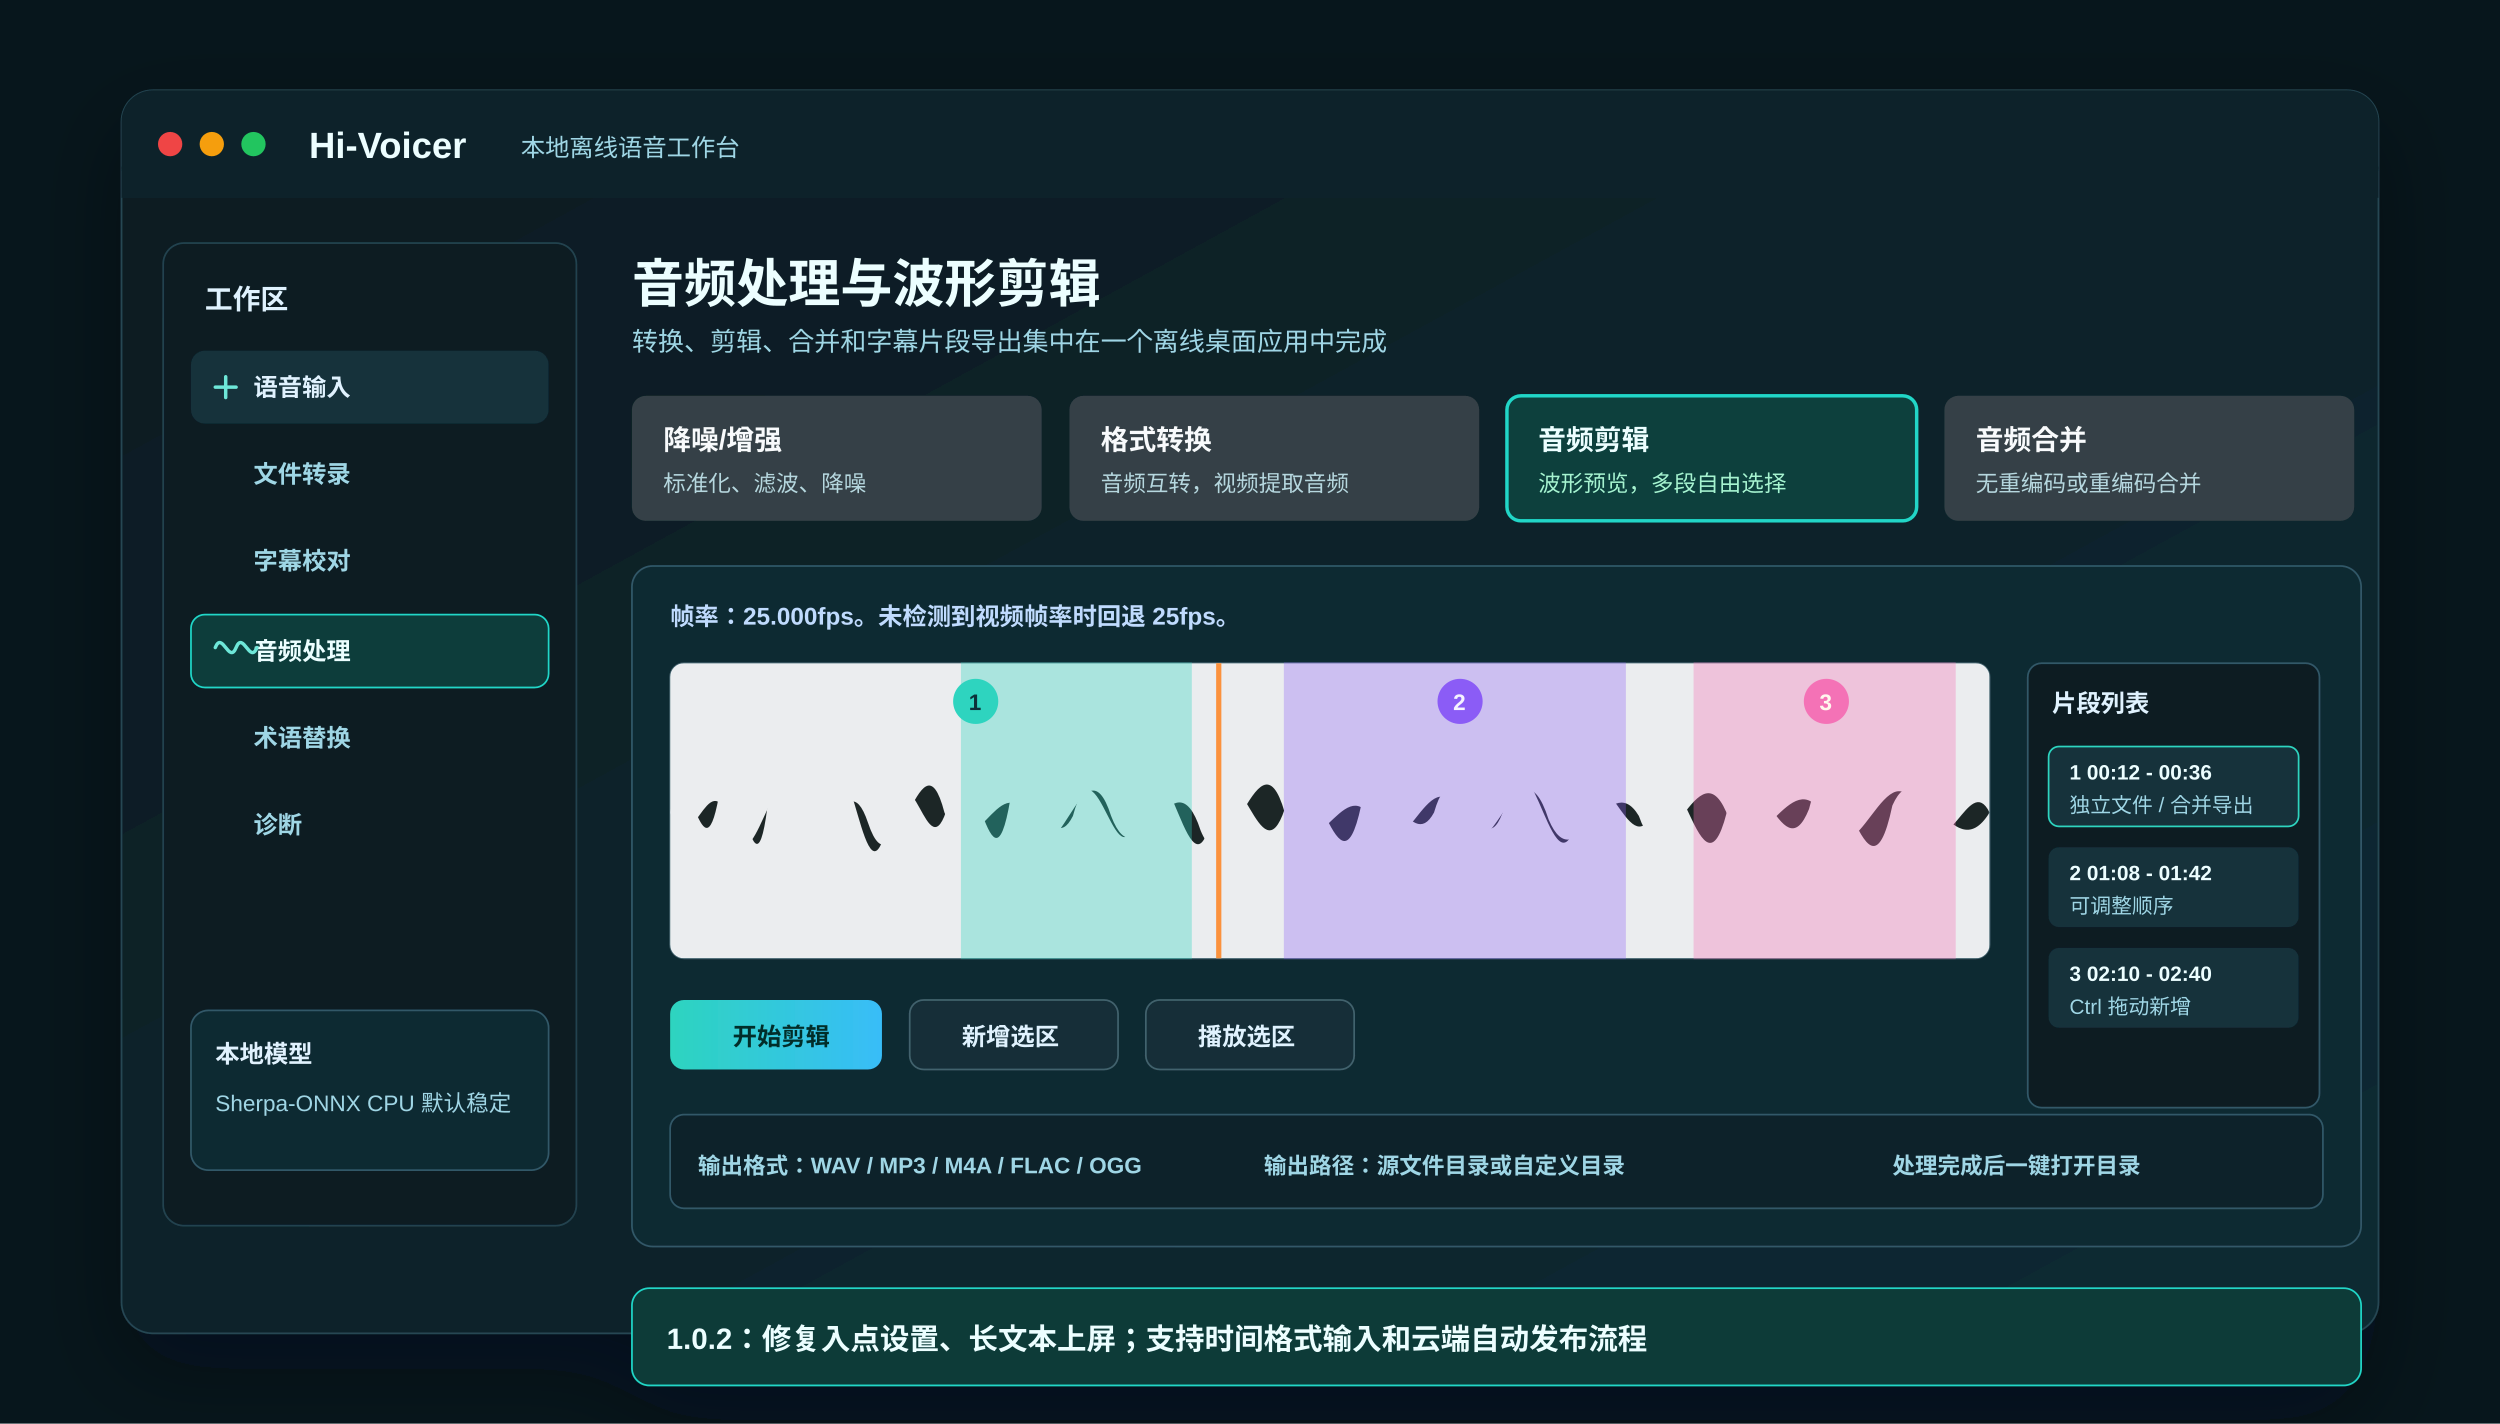
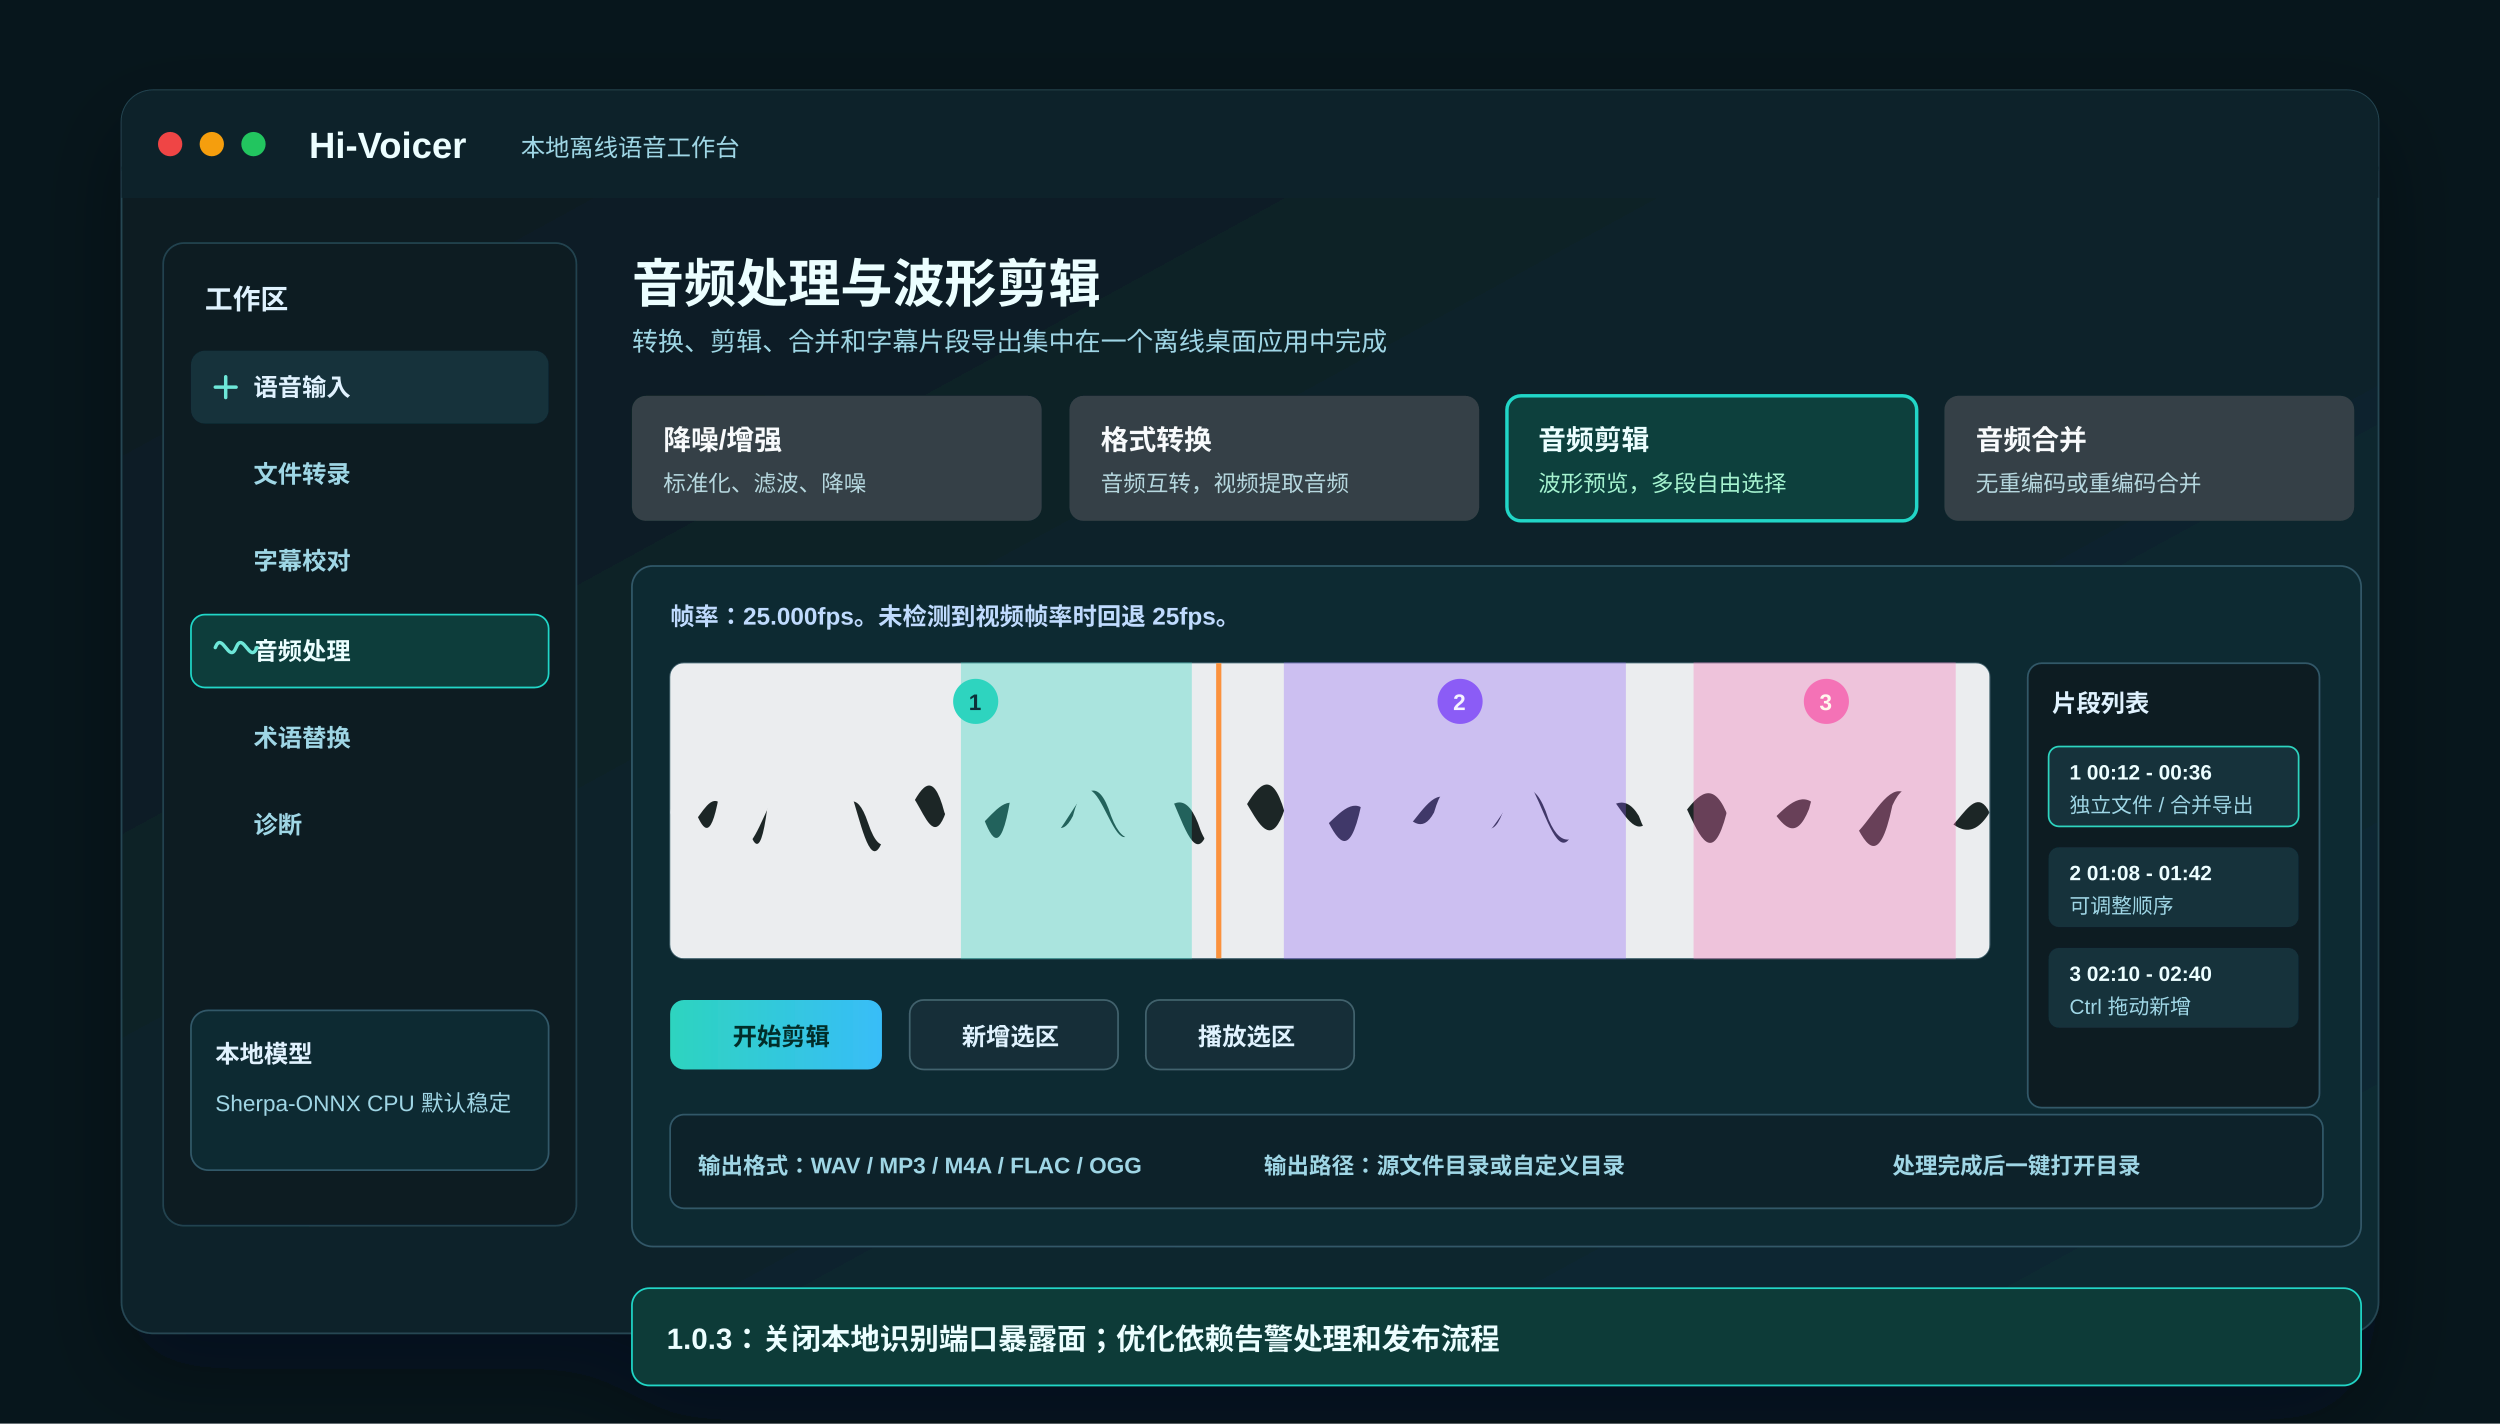
<svg xmlns="http://www.w3.org/2000/svg" width="1440" height="820" viewBox="0 0 1440 820" role="img" aria-labelledby="title desc">
  <defs>
    <linearGradient id="app-bg" x1="0" y1="0" x2="1" y2="1">
      <stop offset="0" stop-color="#0b1b22" />
      <stop offset="1" stop-color="#102a33" />
    </linearGradient>
    <linearGradient id="primary" x1="0" y1="0" x2="1" y2="0">
      <stop offset="0" stop-color="#2dd4bf" />
      <stop offset="1" stop-color="#38bdf8" />
    </linearGradient>
    <filter id="shadow" x="-18%" y="-18%" width="136%" height="136%">
      <feDropShadow dx="0" dy="20" stdDeviation="26" flood-color="#020617" flood-opacity="0.35" />
    </filter>
    <clipPath id="wave-clip">
      <rect x="0" y="0" width="760" height="170" rx="8" />
    </clipPath>
  </defs>
  <rect width="1440" height="820" fill="#07161c" />
  <g transform="translate(70 52)" filter="url(#shadow)">
    <rect width="1300" height="716" rx="18" fill="url(#app-bg)" stroke="#254653" />
    <g>
      <rect width="1300" height="62" rx="18" fill="#0e242c" />
      <rect y="44" width="1300" height="18" fill="#0e242c" />
      <circle cx="28" cy="31" r="7" fill="#ef4444" />
      <circle cx="52" cy="31" r="7" fill="#f59e0b" />
      <circle cx="76" cy="31" r="7" fill="#22c55e" />
      <text x="108" y="39" fill="#ecfeff" font-family="Segoe UI, Microsoft YaHei, Arial, sans-serif" font-size="21" font-weight="800">Hi-Voicer</text>
      <text x="230" y="38" fill="#9fd6e5" font-family="Segoe UI, Microsoft YaHei, Arial, sans-serif" font-size="14">本地离线语音工作台</text>
    </g>
    <g transform="translate(24 88)" font-family="Segoe UI, Microsoft YaHei, Arial, sans-serif">
      <g>
        <rect width="238" height="566" rx="12" fill="#0b1d24" stroke="#24434f" />
        <text x="24" y="38" fill="#e0f2fe" font-size="16" font-weight="800">工作区</text>
        <g font-size="14" font-weight="700">
          <rect x="16" y="62" width="206" height="42" rx="8" fill="#14303a" />
          <text x="52" y="88" fill="#e0f2fe">语音输入</text>
          <text x="52" y="138" fill="#9fd6e5">文件转录</text>
          <text x="52" y="188" fill="#9fd6e5">字幕校对</text>
          <rect x="16" y="214" width="206" height="42" rx="8" fill="#083c3a" stroke="#20d6c7" />
          <text x="52" y="240" fill="#ecfeff">音频处理</text>
          <text x="52" y="290" fill="#9fd6e5">术语替换</text>
          <text x="52" y="340" fill="#9fd6e5">诊断</text>
        </g>
        <g fill="none" stroke="#6ee7d8" stroke-width="2" stroke-linecap="round">
          <path d="M30 83h12m-6-6v12" />
          <path d="M30 233c4-10 8 10 12 0s8 10 12 0" />
        </g>
        <rect x="16" y="442" width="206" height="92" rx="10" fill="#102a33" stroke="#315868" />
        <text x="30" y="472" fill="#e0f2fe" font-size="14" font-weight="800">本地模型</text>
        <text x="30" y="500" fill="#9fd6e5" font-size="13">Sherpa-ONNX CPU 默认稳定</text>
      </g>
      <g transform="translate(270 0)">
        <text x="0" y="34" fill="#ecfeff" font-size="30" font-weight="850">音频处理与波形剪辑</text>
        <text x="0" y="62" fill="#9fd6e5" font-size="15">转换、剪辑、合并和字幕片段导出集中在一个离线桌面应用中完成</text>
        <g transform="translate(0 88)">
          <rect width="236" height="72" rx="8" fill="#354146" />
          <text x="18" y="31" fill="#f8fafc" font-size="16" font-weight="800">降噪/增强</text>
          <text x="18" y="55" fill="#b6d7df" font-size="13">标准化、滤波、降噪</text>
          <rect x="252" width="236" height="72" rx="8" fill="#354146" />
          <text x="270" y="31" fill="#f8fafc" font-size="16" font-weight="800">格式转换</text>
          <text x="270" y="55" fill="#b6d7df" font-size="13">音频互转，视频提取音频</text>
          <rect x="504" width="236" height="72" rx="8" fill="#073f3c" stroke="#20d6c7" stroke-width="2" />
          <text x="522" y="31" fill="#ecfeff" font-size="16" font-weight="850">音频剪辑</text>
          <text x="522" y="55" fill="#a7f3d0" font-size="13">波形预览，多段自由选择</text>
          <rect x="756" width="236" height="72" rx="8" fill="#354146" />
          <text x="774" y="31" fill="#f8fafc" font-size="16" font-weight="800">音频合并</text>
          <text x="774" y="55" fill="#b6d7df" font-size="13">无重编码或重编码合并</text>
        </g>
        <g transform="translate(0 186)">
          <rect width="996" height="392" rx="12" fill="#102a33" stroke="#315868" />
          <text x="22" y="34" fill="#bfdbfe" font-size="14" font-weight="800">帧率：25.000fps。未检测到视频帧率时回退 25fps。</text>
          <g transform="translate(22 56)">
            <rect width="760" height="170" rx="8" fill="#1f2727" stroke="#42626d" />
            <g clip-path="url(#wave-clip)" fill="#f8fafc" opacity="0.94">
              <path d="M0 86 C10 38 18 132 28 77 C37 18 47 154 56 83 C68 30 76 139 90 76 C104 20 112 158 126 88 C140 42 148 124 160 82 C174 22 184 150 196 78 C208 48 218 116 232 88 C246 36 258 140 270 82 C286 18 300 160 314 78 C328 44 340 126 354 84 C370 28 384 148 398 82 C412 52 426 112 440 86 C454 38 468 132 482 78 C496 26 510 150 524 83 C538 42 552 118 566 86 C580 24 594 154 610 80 C626 40 640 124 656 84 C672 18 688 158 704 82 C720 46 738 122 760 86 L760 170 L0 170 Z" />
              <path d="M0 86 C12 120 22 54 34 91 C48 142 60 36 72 88 C88 132 100 50 114 92 C130 140 144 32 158 86 C174 126 190 56 206 90 C222 136 238 38 254 88 C270 130 288 52 304 92 C320 142 338 30 354 86 C370 128 388 60 404 90 C420 132 438 48 454 88 C470 138 488 34 506 90 C522 128 540 58 558 88 C574 134 592 40 610 90 C626 124 646 54 664 88 C682 138 702 36 720 90 C736 120 748 62 760 86 L760 0 L0 0 Z" />
            </g>
            <rect x="168" y="0" width="132" height="170" fill="#2dd4bf" opacity="0.34" stroke="#2dd4bf" />
            <circle cx="176" cy="22" r="13" fill="#2dd4bf" />
            <text x="172" y="27" fill="#08333a" font-size="13" font-weight="900">1</text>
            <rect x="354" y="0" width="196" height="170" fill="#8b5cf6" opacity="0.32" stroke="#8b5cf6" />
            <circle cx="455" cy="22" r="13" fill="#8b5cf6" />
            <text x="451" y="27" fill="#f5f3ff" font-size="13" font-weight="900">2</text>
            <rect x="590" y="0" width="150" height="170" fill="#f472b6" opacity="0.34" stroke="#f472b6" />
            <circle cx="666" cy="22" r="13" fill="#f472b6" />
            <text x="662" y="27" fill="#fff7ed" font-size="13" font-weight="900">3</text>
            <line x1="316" y1="0" x2="316" y2="170" stroke="#fb923c" stroke-width="3" />
          </g>
          <g transform="translate(804 56)">
            <rect width="168" height="256" rx="8" fill="#0c1d24" stroke="#315868" />
            <text x="14" y="28" fill="#e0f2fe" font-size="14" font-weight="850">片段列表</text>
            <g font-size="12">
              <rect x="12" y="48" width="144" height="46" rx="6" fill="#14303a" stroke="#2dd4bf" />
              <text x="24" y="67" fill="#ecfeff" font-weight="800">1  00:12 - 00:36</text>
              <text x="24" y="86" fill="#9fd6e5">独立文件 / 合并导出</text>
              <rect x="12" y="106" width="144" height="46" rx="6" fill="#14303a" />
              <text x="24" y="125" fill="#ecfeff" font-weight="800">2  01:08 - 01:42</text>
              <text x="24" y="144" fill="#9fd6e5">可调整顺序</text>
              <rect x="12" y="164" width="144" height="46" rx="6" fill="#14303a" />
              <text x="24" y="183" fill="#ecfeff" font-weight="800">3  02:10 - 02:40</text>
              <text x="24" y="202" fill="#9fd6e5">Ctrl 拖动新增</text>
            </g>
          </g>
          <g transform="translate(22 250)">
            <rect width="122" height="40" rx="8" fill="url(#primary)" />
            <text x="36" y="26" fill="#052e2b" font-size="14" font-weight="900">开始剪辑</text>
            <rect x="138" width="120" height="40" rx="8" fill="#122e38" stroke="#42626d" />
            <text x="168" y="26" fill="#e0f2fe" font-size="14" font-weight="800">新增选区</text>
            <rect x="274" width="120" height="40" rx="8" fill="#122e38" stroke="#42626d" />
            <text x="304" y="26" fill="#e0f2fe" font-size="14" font-weight="800">播放选区</text>
          </g>
          <g transform="translate(22 316)" font-size="13" font-weight="800">
            <rect width="952" height="54" rx="8" fill="#0d222b" stroke="#315868" />
            <text x="16" y="34" fill="#9fd6e5">输出格式：WAV / MP3 / M4A / FLAC / OGG</text>
            <text x="342" y="34" fill="#9fd6e5">输出路径：源文件目录或自定义目录</text>
            <text x="704" y="34" fill="#9fd6e5">处理完成后一键打开目录</text>
          </g>
        </g>
        <g transform="translate(0 602)">
          <rect width="996" height="56" rx="10" fill="#0b3a38" stroke="#20d6c7" />
-           <text x="20" y="35" fill="#ecfeff" font-size="17" font-weight="850">1.0.2：修复入点设置、长文本上屏；支持时间格式输入和云端自动发布流程</text>
+           <text x="20" y="35" fill="#ecfeff" font-size="17" font-weight="850">1.0.3：关闭本地识别端口暴露面；优化依赖告警处理和发布流程</text>
        </g>
      </g>
    </g>
  </g>
</svg>
